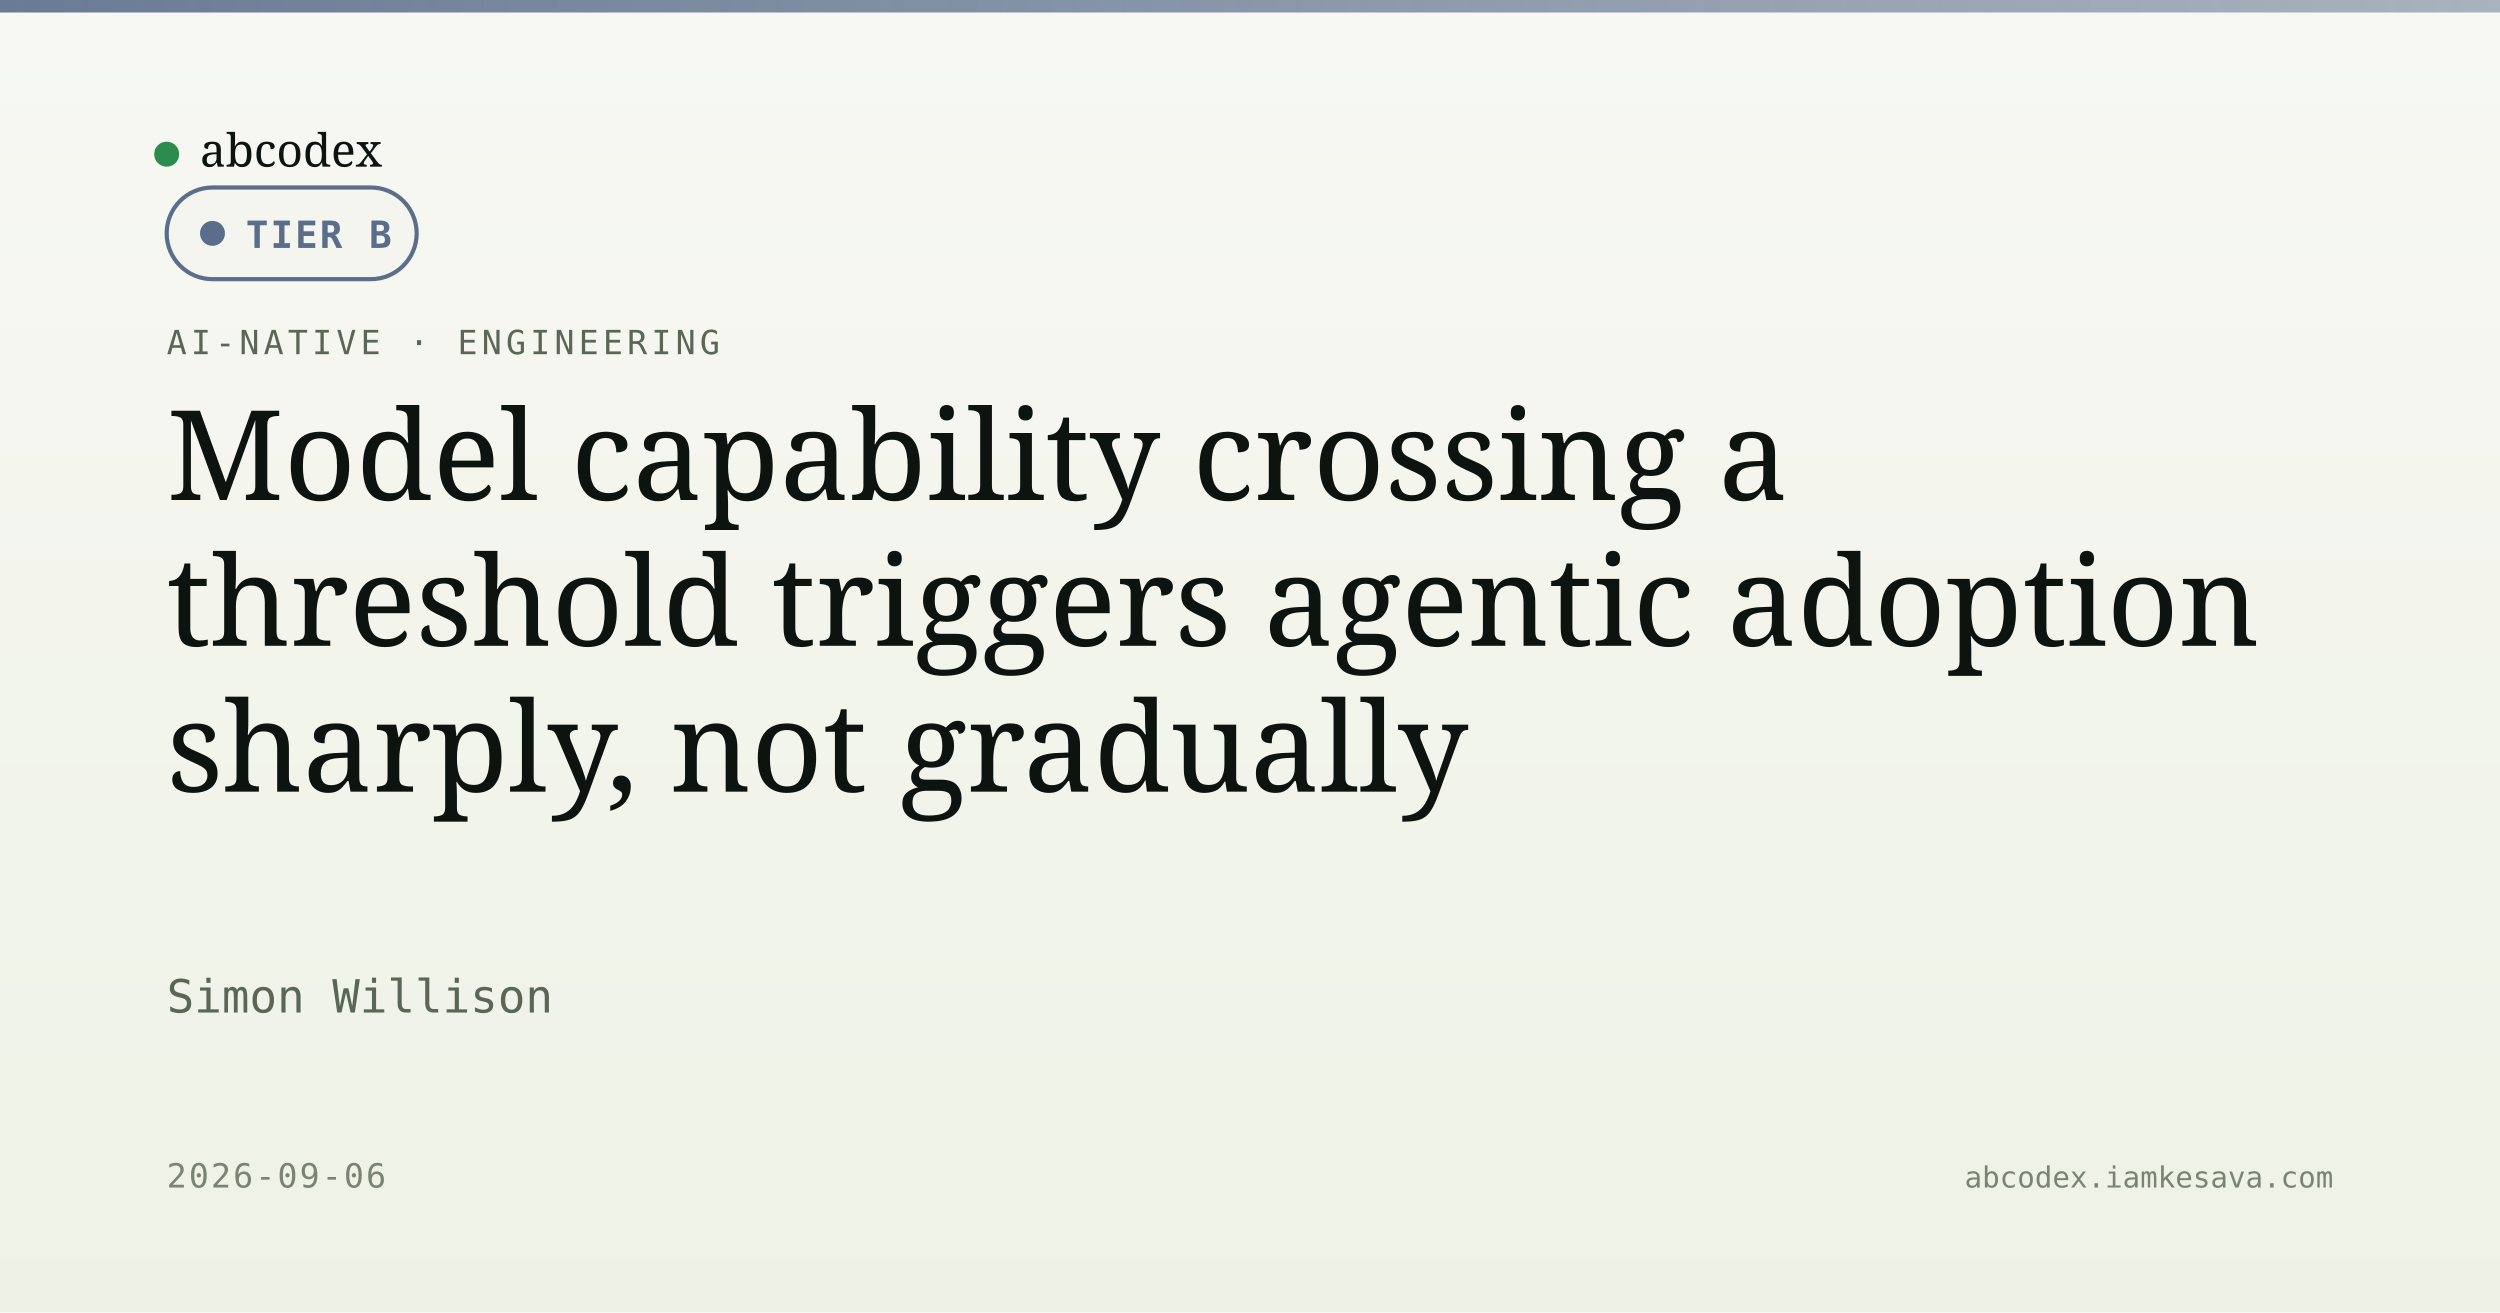
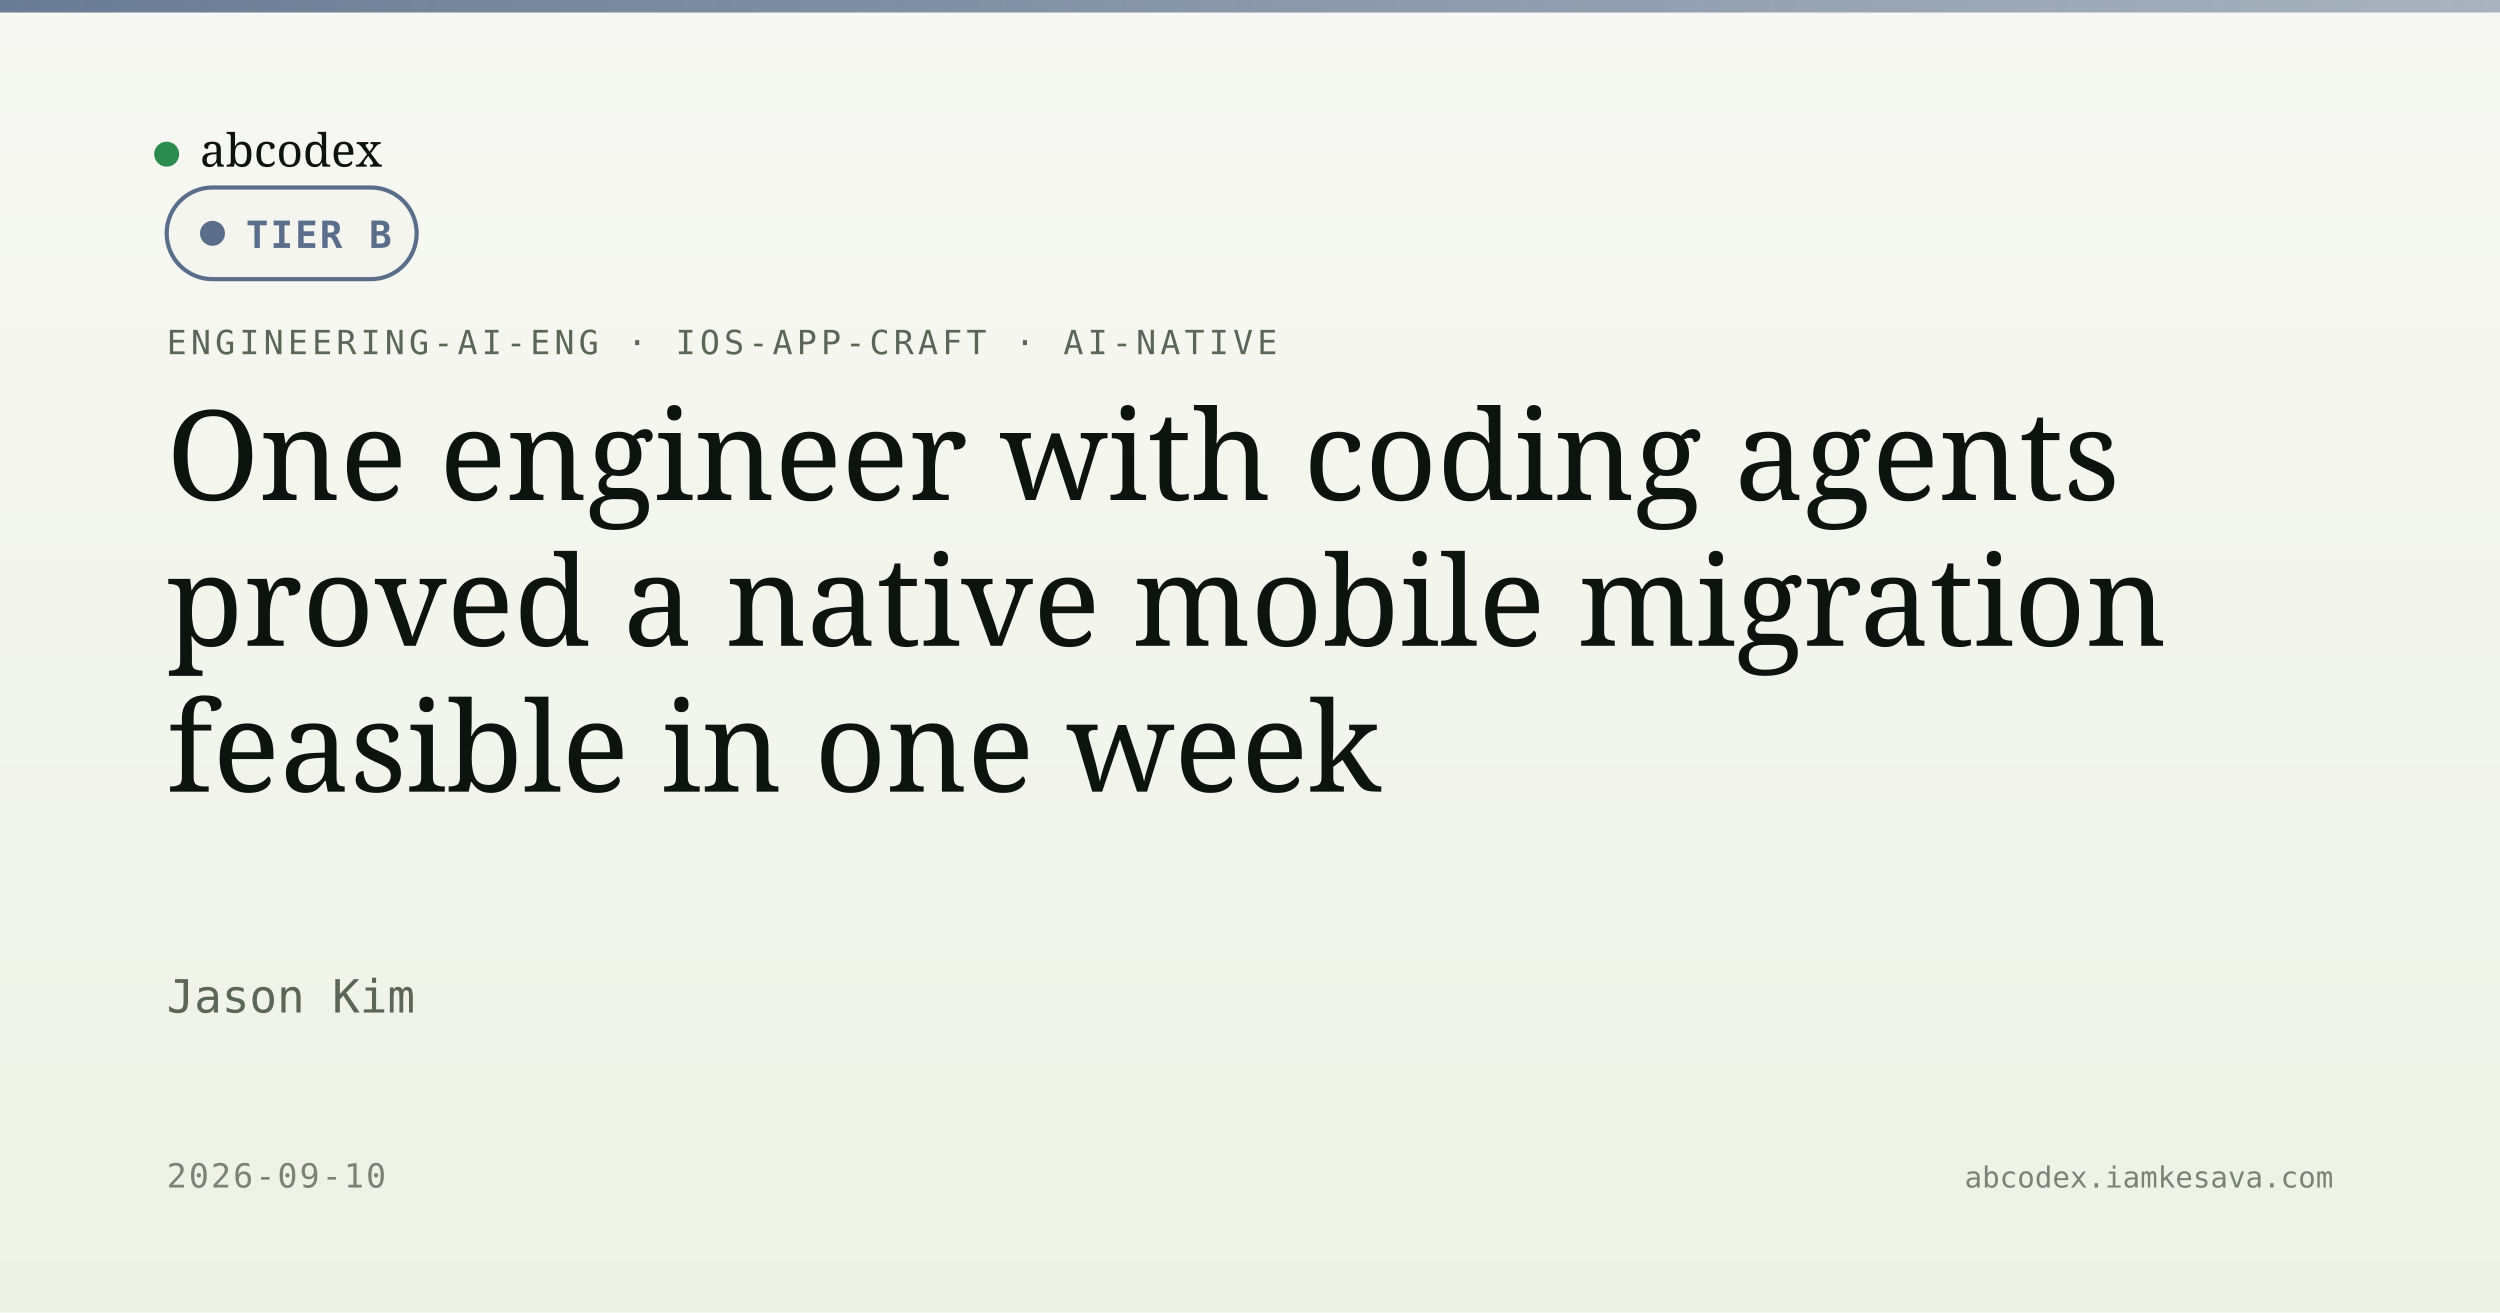
<svg xmlns="http://www.w3.org/2000/svg" viewBox="0 0 1200 630" width="1200" height="630">
  <defs>
    <linearGradient id="bg" x1="0" y1="0" x2="0" y2="1">
      <stop offset="0" stop-color="#f7f8f3" />
      <stop offset="1" stop-color="#eef2e6" />
    </linearGradient>
    <linearGradient id="band" x1="0" y1="0" x2="1" y2="0">
      <stop offset="0" stop-color="#5a6d8a" stop-opacity="0.9" />
      <stop offset="1" stop-color="#5a6d8a" stop-opacity="0.5" />
    </linearGradient>
  </defs>
  <rect width="1200" height="630" fill="url(#bg)" />
  <rect x="0" y="0" width="1200" height="6" fill="url(#band)" />
  <g transform="translate(80, 60)">
    <circle cx="0" cy="14" r="6" fill="#2c8b4f" />
    <text x="16" y="20" font-family="Newsreader, serif" font-size="22" fill="#0d1410">abcodex</text>
  </g>
-   <text x="80" y="170" font-family="JetBrains Mono, monospace" font-size="16" fill="#5a6757" letter-spacing="2">AI-NATIVE · ENGINEERING</text>
+   <text x="80" y="170" font-family="JetBrains Mono, monospace" font-size="16" fill="#5a6757" letter-spacing="2">ENGINEERING-AI-ENG · IOS-APP-CRAFT · AI-NATIVE</text>
  <g transform="translate(80, 90)">
    <rect width="120" height="44" rx="22" fill="#f3f5ee" stroke="#5a6d8a" stroke-width="2" />
    <circle cx="22" cy="22" r="6" fill="#5a6d8a" />
    <text x="38" y="29" font-family="JetBrains Mono, monospace" font-size="18" font-weight="600" fill="#5a6d8a" letter-spacing="1">TIER B</text>
  </g>
-   <text x="80" y="240" font-family="Newsreader, serif" font-size="60" font-weight="500" fill="#0d1410">Model capability crossing a</text>
-   <text x="80" y="310" font-family="Newsreader, serif" font-size="60" font-weight="500" fill="#0d1410">threshold triggers agentic adoption</text>
-   <text x="80" y="380" font-family="Newsreader, serif" font-size="60" font-weight="500" fill="#0d1410">sharply, not gradually</text>
-   <text x="80" y="486" font-family="JetBrains Mono, monospace" font-size="22" fill="#5a6757">Simon Willison</text>
-   <text x="80" y="570" font-family="JetBrains Mono, monospace" font-size="16" fill="#7a8474" letter-spacing="1">2026-09-06</text>
+   <text x="80" y="240" font-family="Newsreader, serif" font-size="60" font-weight="500" fill="#0d1410">One engineer with coding agents</text>
+   <text x="80" y="310" font-family="Newsreader, serif" font-size="60" font-weight="500" fill="#0d1410">proved a native mobile migration</text>
+   <text x="80" y="380" font-family="Newsreader, serif" font-size="60" font-weight="500" fill="#0d1410">feasible in one week</text>
+   <text x="80" y="486" font-family="JetBrains Mono, monospace" font-size="22" fill="#5a6757">Jason Kim</text>
+   <text x="80" y="570" font-family="JetBrains Mono, monospace" font-size="16" fill="#7a8474" letter-spacing="1">2026-09-10</text>
  <text x="1120" y="570" text-anchor="end" font-family="JetBrains Mono, monospace" font-size="14" fill="#7a8474">abcodex.iamkesava.com</text>
</svg>
